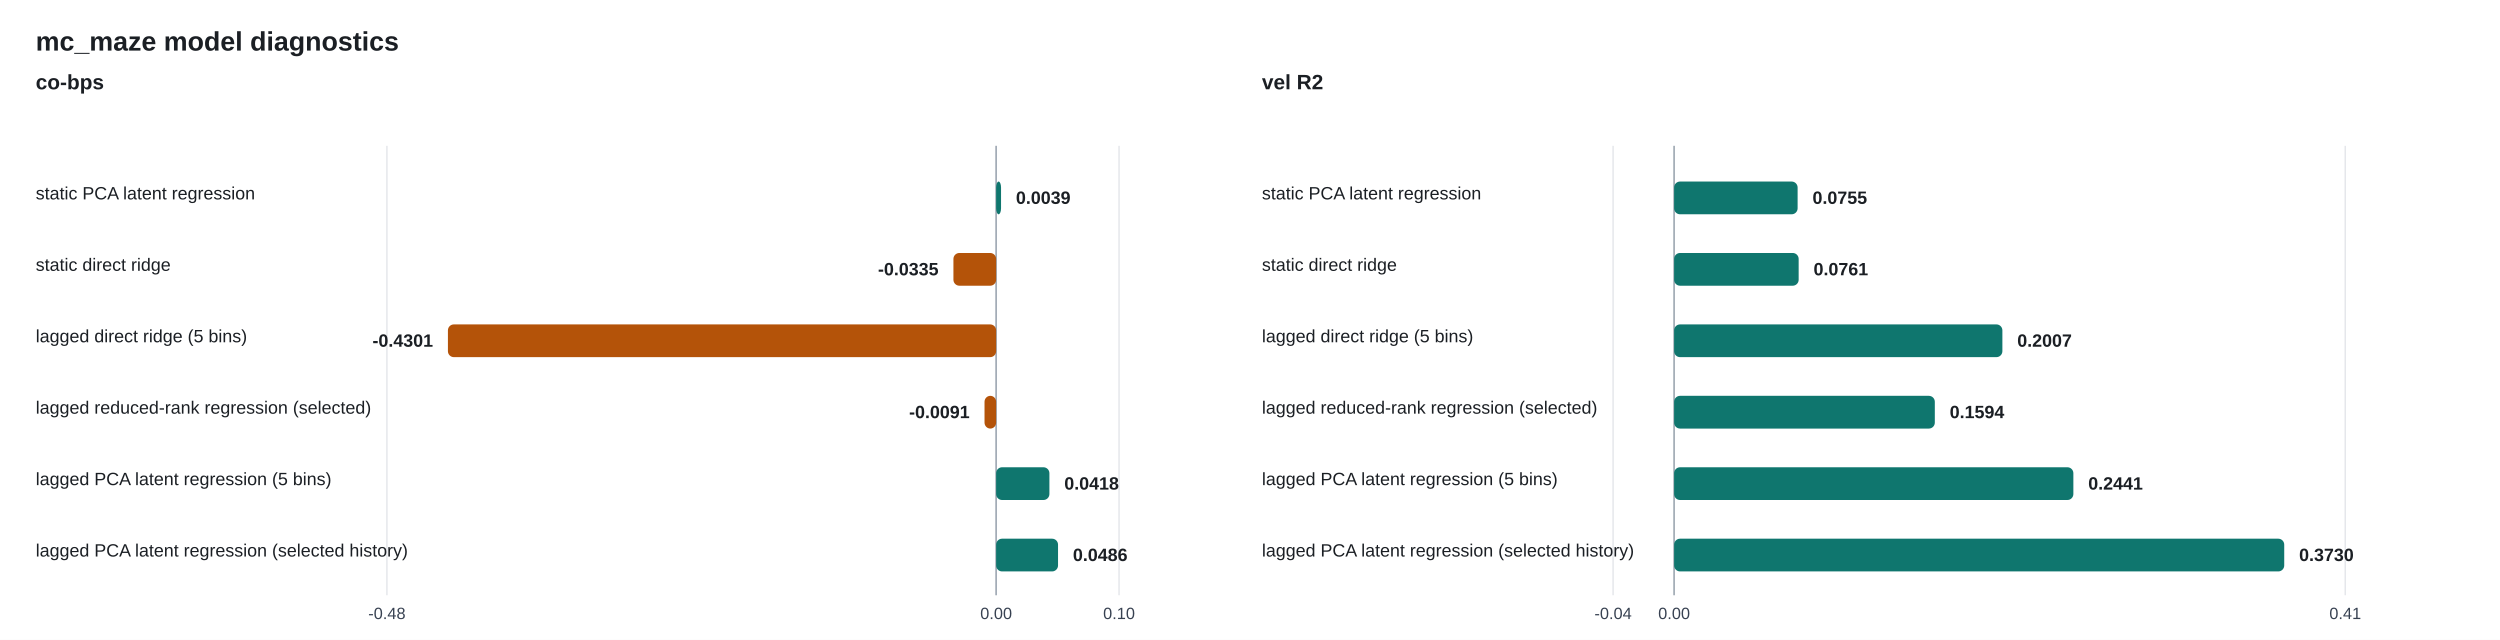
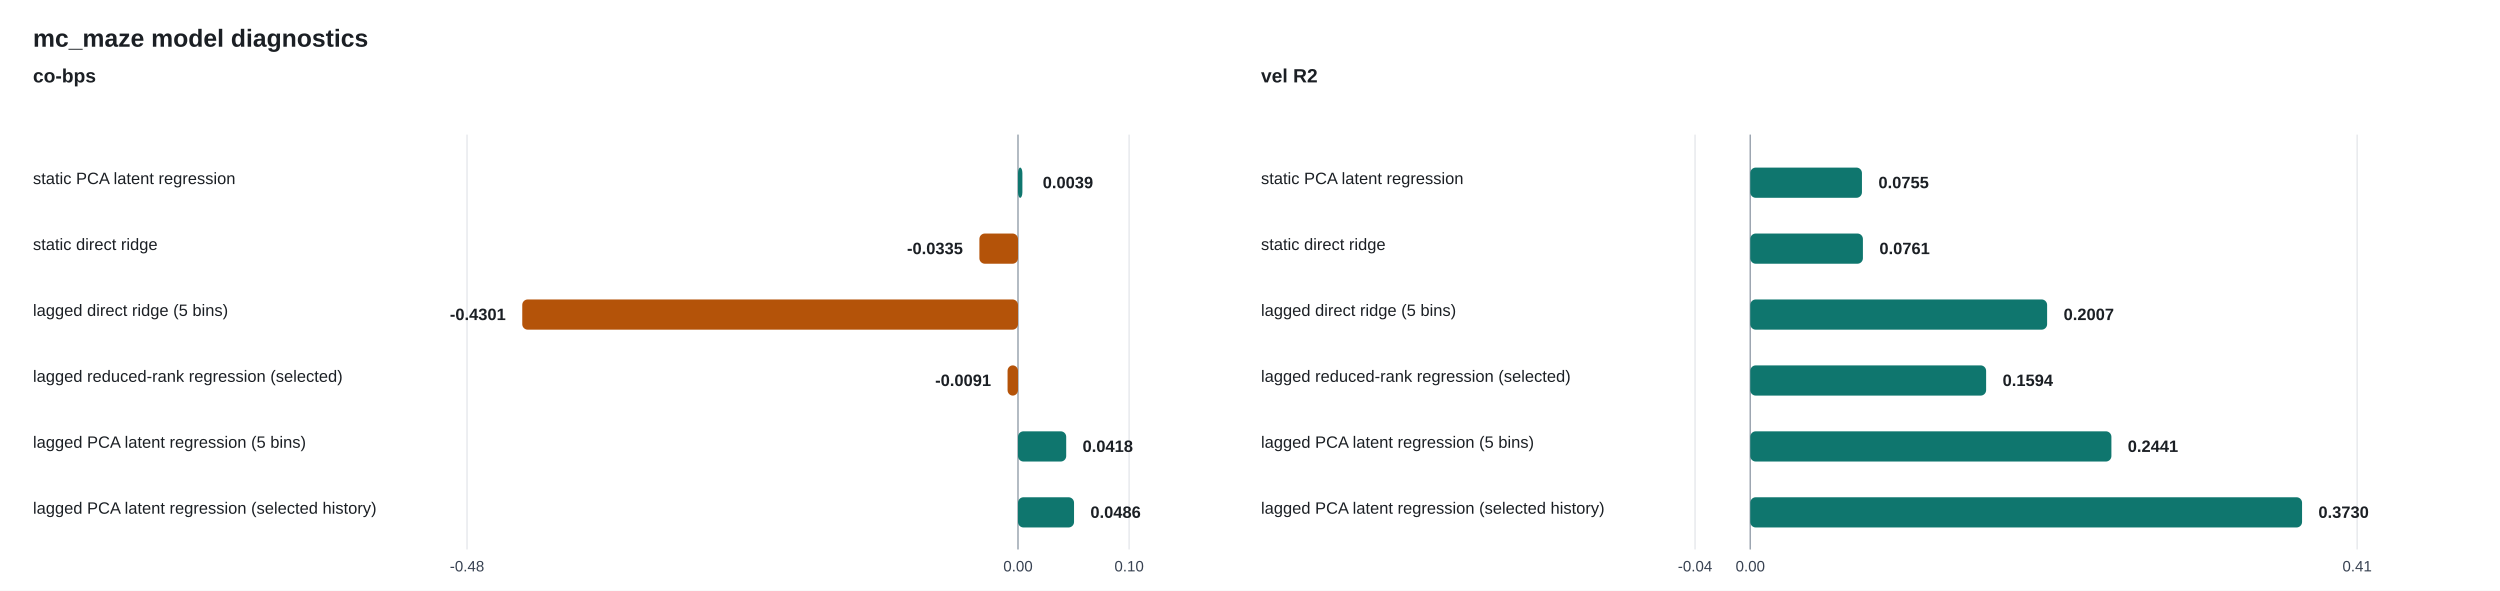
- <svg xmlns="http://www.w3.org/2000/svg" width="1680" height="430" viewBox="0 0 1680 430">
+ <svg xmlns="http://www.w3.org/2000/svg" width="1820" height="430" viewBox="0 0 1820 430">
  <style>
text { font-family: Arial, Helvetica, sans-serif; fill: #1b1f24; }
.title { font-size: 18px; font-weight: 700; }
.panel-title { font-size: 14px; font-weight: 700; }
.label { font-size: 12px; }
.tick { font-size: 11px; fill: #374151; }
.value { font-size: 12px; font-weight: 600; }
.axis { stroke: #9aa4af; stroke-width: 1; }
.grid { stroke: #e5e7eb; stroke-width: 1; }
</style>
  <rect width="100%" height="100%" fill="#ffffff" />
  <text class="title" x="24" y="34">mc_maze model diagnostics</text>
  <text class="panel-title" x="24" y="60">co-bps</text>
-   <line class="grid" x1="260.0" y1="98" x2="260.0" y2="400" />
-   <text class="tick" x="260.0" y="416" text-anchor="middle">-0.48</text>
-   <line class="grid" x1="669.4" y1="98" x2="669.4" y2="400" />
-   <text class="tick" x="669.4" y="416" text-anchor="middle">0.00</text>
-   <line class="grid" x1="752.0" y1="98" x2="752.0" y2="400" />
-   <text class="tick" x="752.0" y="416" text-anchor="middle">0.10</text>
-   <line class="axis" x1="669.4" y1="98" x2="669.4" y2="400" />
+   <line class="grid" x1="340.0" y1="98" x2="340.0" y2="400" />
+   <text class="tick" x="340.0" y="416" text-anchor="middle">-0.48</text>
+   <line class="grid" x1="741.1" y1="98" x2="741.1" y2="400" />
+   <text class="tick" x="741.1" y="416" text-anchor="middle">0.00</text>
+   <line class="grid" x1="822.0" y1="98" x2="822.0" y2="400" />
+   <text class="tick" x="822.0" y="416" text-anchor="middle">0.10</text>
+   <line class="axis" x1="741.1" y1="98" x2="741.1" y2="400" />
  <text class="label" x="24" y="134">static PCA latent regression</text>
-   <rect x="669.4" y="122" width="3.3" height="22" rx="4" fill="#0f766e" />
-   <text class="value" x="682.7" y="137" text-anchor="start">0.0039</text>
+   <rect x="741.1" y="122" width="3.2" height="22" rx="4" fill="#0f766e" />
+   <text class="value" x="759.1" y="137" text-anchor="start">0.0039</text>
  <text class="label" x="24" y="182">static direct ridge</text>
-   <rect x="640.7" y="170" width="28.7" height="22" rx="4" fill="#b45309" />
-   <text class="value" x="630.7" y="185" text-anchor="end">-0.0335</text>
+   <rect x="713.0" y="170" width="28.1" height="22" rx="4" fill="#b45309" />
+   <text class="value" x="701.0" y="185" text-anchor="end">-0.0335</text>
  <text class="label" x="24" y="230">lagged direct ridge (5 bins)</text>
-   <rect x="301.0" y="218" width="368.4" height="22" rx="4" fill="#b45309" />
-   <text class="value" x="291.0" y="233" text-anchor="end">-0.4301</text>
+   <rect x="380.2" y="218" width="360.9" height="22" rx="4" fill="#b45309" />
+   <text class="value" x="368.2" y="233" text-anchor="end">-0.4301</text>
  <text class="label" x="24" y="278">lagged reduced-rank regression (selected)</text>
-   <rect x="661.6" y="266" width="7.8" height="22" rx="4" fill="#b45309" />
-   <text class="value" x="651.6" y="281" text-anchor="end">-0.0091</text>
+   <rect x="733.5" y="266" width="7.6" height="22" rx="4" fill="#b45309" />
+   <text class="value" x="721.5" y="281" text-anchor="end">-0.0091</text>
  <text class="label" x="24" y="326">lagged PCA latent regression (5 bins)</text>
-   <rect x="669.4" y="314" width="35.8" height="22" rx="4" fill="#0f766e" />
-   <text class="value" x="715.2" y="329" text-anchor="start">0.0418</text>
+   <rect x="741.1" y="314" width="35.1" height="22" rx="4" fill="#0f766e" />
+   <text class="value" x="788.1" y="329" text-anchor="start">0.0418</text>
  <text class="label" x="24" y="374">lagged PCA latent regression (selected history)</text>
-   <rect x="669.4" y="362" width="41.6" height="22" rx="4" fill="#0f766e" />
-   <text class="value" x="721.0" y="377" text-anchor="start">0.0486</text>
-   <text class="panel-title" x="848" y="60">vel R2</text>
-   <line class="grid" x1="1084.0" y1="98" x2="1084.0" y2="400" />
-   <text class="tick" x="1084.0" y="416" text-anchor="middle">-0.04</text>
-   <line class="grid" x1="1125.0" y1="98" x2="1125.0" y2="400" />
-   <text class="tick" x="1125.0" y="416" text-anchor="middle">0.00</text>
-   <line class="grid" x1="1576.0" y1="98" x2="1576.0" y2="400" />
-   <text class="tick" x="1576.0" y="416" text-anchor="middle">0.41</text>
-   <line class="axis" x1="1125.0" y1="98" x2="1125.0" y2="400" />
-   <text class="label" x="848" y="134">static PCA latent regression</text>
-   <rect x="1125.0" y="122" width="83.0" height="22" rx="4" fill="#0f766e" />
-   <text class="value" x="1218.0" y="137" text-anchor="start">0.0755</text>
-   <text class="label" x="848" y="182">static direct ridge</text>
-   <rect x="1125.0" y="170" width="83.7" height="22" rx="4" fill="#0f766e" />
-   <text class="value" x="1218.7" y="185" text-anchor="start">0.0761</text>
-   <text class="label" x="848" y="230">lagged direct ridge (5 bins)</text>
-   <rect x="1125.0" y="218" width="220.6" height="22" rx="4" fill="#0f766e" />
-   <text class="value" x="1355.6" y="233" text-anchor="start">0.2007</text>
-   <text class="label" x="848" y="278">lagged reduced-rank regression (selected)</text>
-   <rect x="1125.0" y="266" width="175.2" height="22" rx="4" fill="#0f766e" />
-   <text class="value" x="1310.2" y="281" text-anchor="start">0.1594</text>
-   <text class="label" x="848" y="326">lagged PCA latent regression (5 bins)</text>
-   <rect x="1125.0" y="314" width="268.3" height="22" rx="4" fill="#0f766e" />
-   <text class="value" x="1403.3" y="329" text-anchor="start">0.2441</text>
-   <text class="label" x="848" y="374">lagged PCA latent regression (selected history)</text>
-   <rect x="1125.0" y="362" width="410.0" height="22" rx="4" fill="#0f766e" />
-   <text class="value" x="1545.0" y="377" text-anchor="start">0.3730</text>
+   <rect x="741.1" y="362" width="40.8" height="22" rx="4" fill="#0f766e" />
+   <text class="value" x="793.8" y="377" text-anchor="start">0.0486</text>
+   <text class="panel-title" x="918" y="60">vel R2</text>
+   <line class="grid" x1="1234.0" y1="98" x2="1234.0" y2="400" />
+   <text class="tick" x="1234.0" y="416" text-anchor="middle">-0.04</text>
+   <line class="grid" x1="1274.2" y1="98" x2="1274.2" y2="400" />
+   <text class="tick" x="1274.2" y="416" text-anchor="middle">0.00</text>
+   <line class="grid" x1="1716.0" y1="98" x2="1716.0" y2="400" />
+   <text class="tick" x="1716.0" y="416" text-anchor="middle">0.41</text>
+   <line class="axis" x1="1274.2" y1="98" x2="1274.2" y2="400" />
+   <text class="label" x="918" y="134">static PCA latent regression</text>
+   <rect x="1274.2" y="122" width="81.3" height="22" rx="4" fill="#0f766e" />
+   <text class="value" x="1367.5" y="137" text-anchor="start">0.0755</text>
+   <text class="label" x="918" y="182">static direct ridge</text>
+   <rect x="1274.2" y="170" width="82.0" height="22" rx="4" fill="#0f766e" />
+   <text class="value" x="1368.2" y="185" text-anchor="start">0.0761</text>
+   <text class="label" x="918" y="230">lagged direct ridge (5 bins)</text>
+   <rect x="1274.2" y="218" width="216.1" height="22" rx="4" fill="#0f766e" />
+   <text class="value" x="1502.3" y="233" text-anchor="start">0.2007</text>
+   <text class="label" x="918" y="278">lagged reduced-rank regression (selected)</text>
+   <rect x="1274.2" y="266" width="171.7" height="22" rx="4" fill="#0f766e" />
+   <text class="value" x="1457.9" y="281" text-anchor="start">0.1594</text>
+   <text class="label" x="918" y="326">lagged PCA latent regression (5 bins)</text>
+   <rect x="1274.2" y="314" width="262.9" height="22" rx="4" fill="#0f766e" />
+   <text class="value" x="1549.0" y="329" text-anchor="start">0.2441</text>
+   <text class="label" x="918" y="374">lagged PCA latent regression (selected history)</text>
+   <rect x="1274.2" y="362" width="401.7" height="22" rx="4" fill="#0f766e" />
+   <text class="value" x="1687.8" y="377" text-anchor="start">0.3730</text>
</svg>
